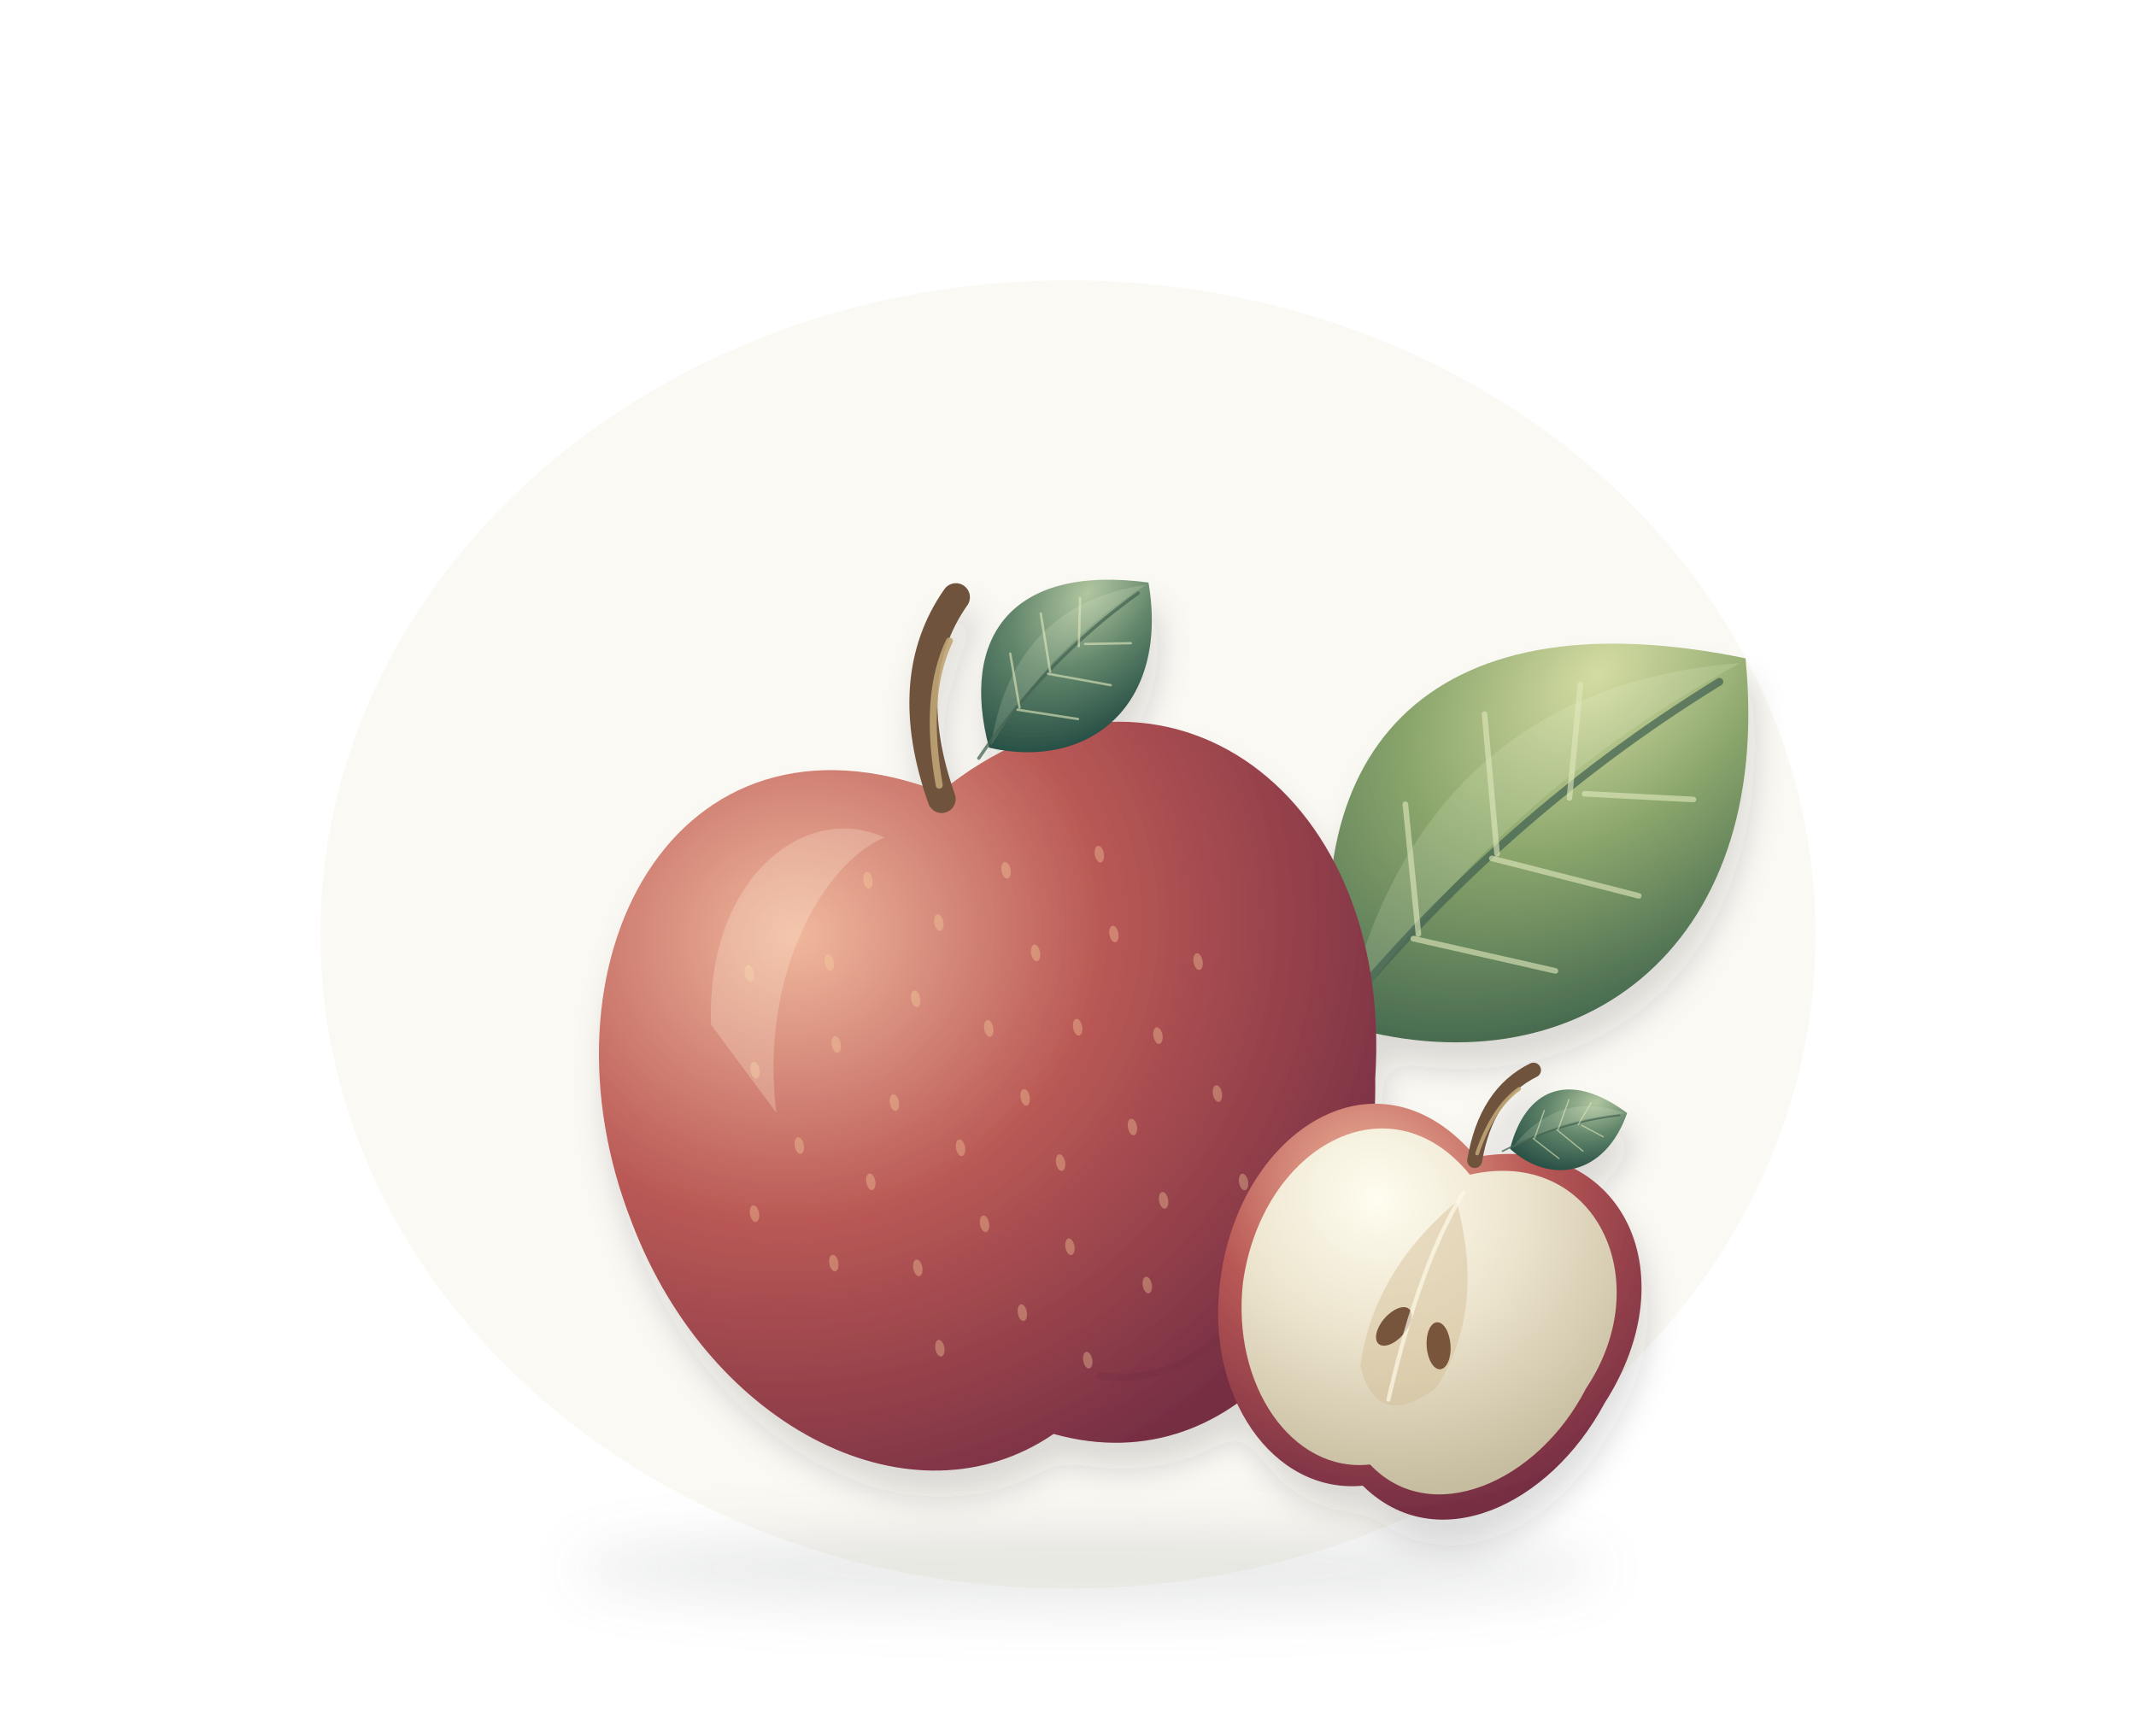
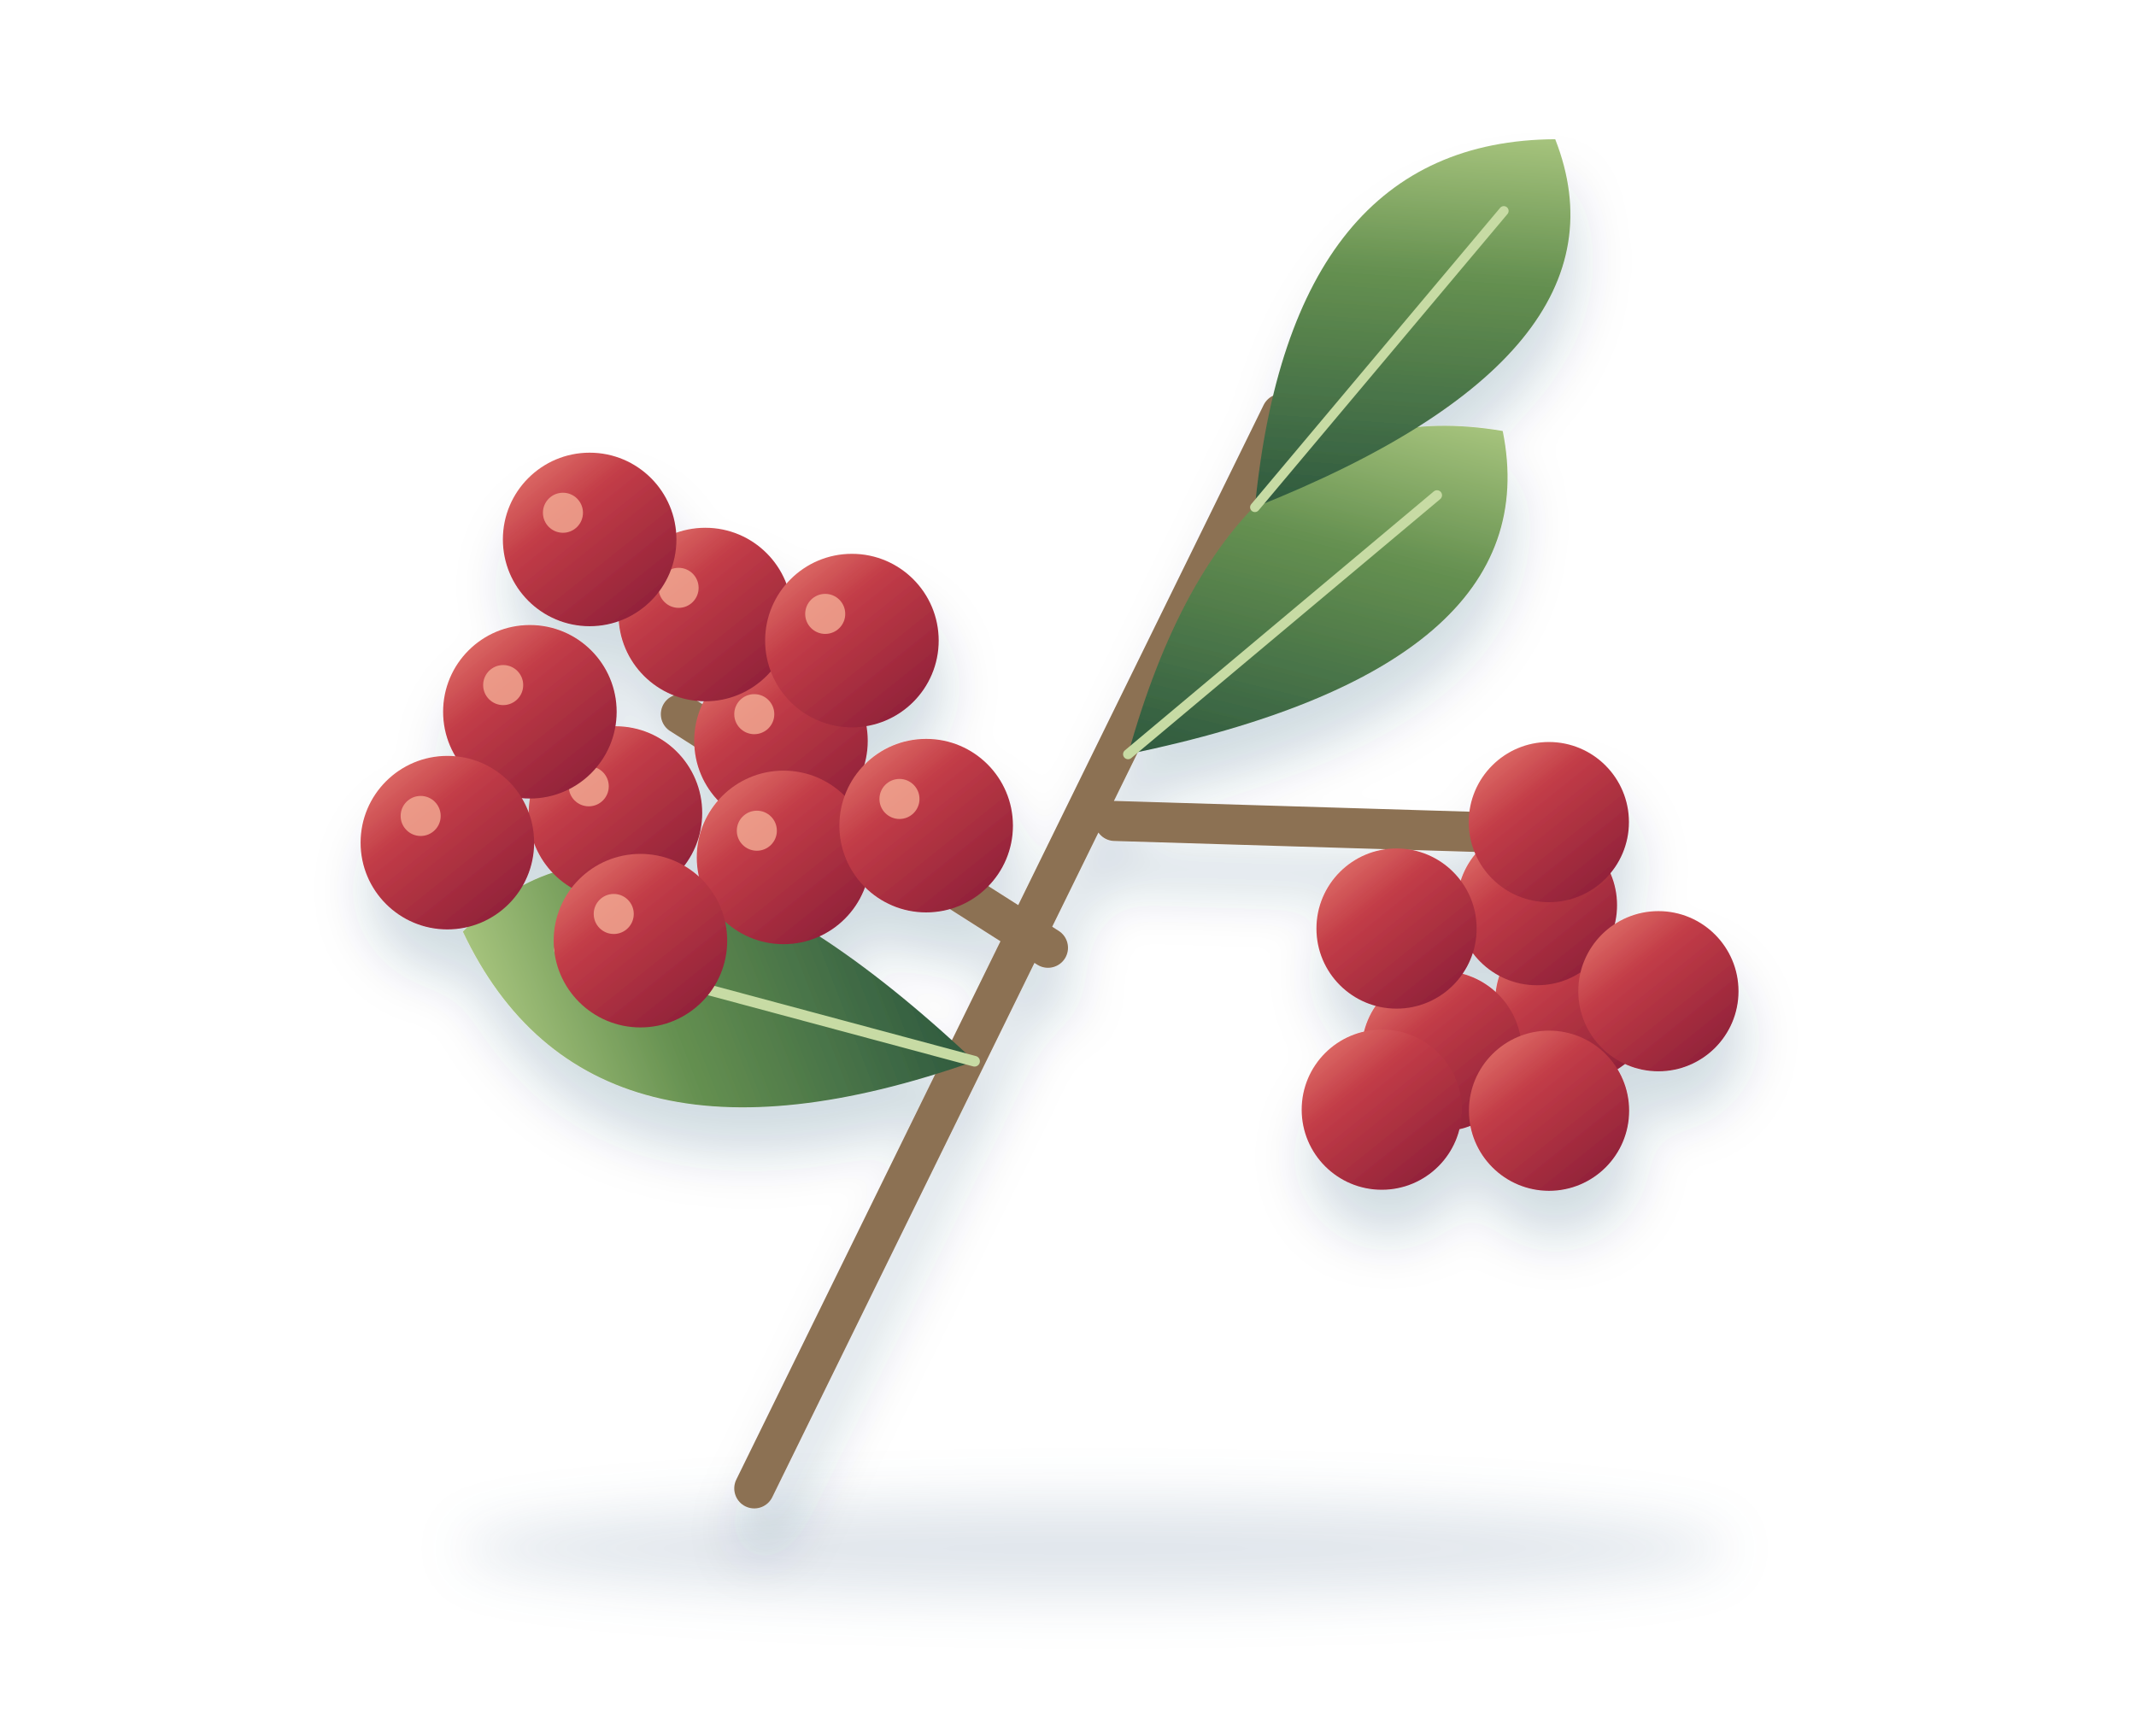
<svg xmlns="http://www.w3.org/2000/svg" viewBox="0 0 320 260">
  <defs>
-     <linearGradient id="kv-month-9-paper" x1="0" y1="0" x2=".85" y2="1">
-       <stop stop-color="#fffaf0" />
-       <stop offset=".57" stop-color="#eee5d4" />
-       <stop offset="1" stop-color="#b7ae9c" />
+     <linearGradient id="fi-month-9-paper" x1=".2" y1="0" x2=".85" y2="1">
+       <stop stop-color="#FFF" />
+       <stop offset=".58" stop-color="#F7FBFF" />
+       <stop offset="1" stop-color="#DDE7F1" />
    </linearGradient>
-     <linearGradient id="kv-month-9-wine" x1="0" y1="0" x2=".95" y2="1">
-       <stop stop-color="#78b2dd" />
-       <stop offset=".4" stop-color="#24699d" />
-       <stop offset="1" stop-color="#153b5b" />
+     <linearGradient id="fi-month-9-blue" x1=".05" y1="0" x2=".9" y2="1">
+       <stop stop-color="#3D74B2" />
+       <stop offset=".45" stop-color="#003E80" />
+       <stop offset="1" stop-color="#001C48" />
    </linearGradient>
-     <linearGradient id="kv-month-9-teal" x1="0" y1="0" x2="1" y2="1">
-       <stop stop-color="#8ec5b8" />
-       <stop offset=".48" stop-color="#488c80" />
-       <stop offset="1" stop-color="#24574f" />
+     <linearGradient id="fi-month-9-ice" x1="0" y1="0" x2=".8" y2="1">
+       <stop stop-color="#FFF" />
+       <stop offset=".3" stop-color="#DEEDF7" />
+       <stop offset="1" stop-color="#8BB4D2" />
    </linearGradient>
-     <linearGradient id="kv-month-9-gold" x1="0" y1="0" x2=".8" y2="1">
-       <stop stop-color="#fff2b7" />
-       <stop offset=".22" stop-color="#d1aa5b" />
-       <stop offset=".4" stop-color="#f1d68b" />
-       <stop offset=".67" stop-color="#ad8439" />
-       <stop offset="1" stop-color="#7b5b2c" />
+     <linearGradient id="fi-month-9-metal" x1="0" y1=".15" x2="1" y2=".8">
+       <stop stop-color="#637D93" />
+       <stop offset=".18" stop-color="#EEF5FA" />
+       <stop offset=".39" stop-color="#FFF" />
+       <stop offset=".6" stop-color="#A5B6C4" />
+       <stop offset=".78" stop-color="#E6F0F8" />
+       <stop offset="1" stop-color="#6B849A" />
    </linearGradient>
-     <linearGradient id="kv-month-9-metal" x1="0" y1="0" x2="1" y2=".9">
-       <stop stop-color="#fafdfb" />
-       <stop offset=".2" stop-color="#c6d0d0" />
-       <stop offset=".43" stop-color="#fbfcf3" />
-       <stop offset=".6" stop-color="#9cabae" />
-       <stop offset="1" stop-color="#4c636d" />
+     <linearGradient id="fi-month-9-gold" x1="0" y1="0" x2=".85" y2="1">
+       <stop stop-color="#FFF0B8" />
+       <stop offset=".38" stop-color="#DAB669" />
+       <stop offset=".6" stop-color="#ECD69A" />
+       <stop offset="1" stop-color="#9C7637" />
    </linearGradient>
-     <linearGradient id="kv-month-9-ink" x1="0" y1="0" x2=".7" y2="1">
-       <stop stop-color="#66747d" />
-       <stop offset=".45" stop-color="#35424f" />
-       <stop offset="1" stop-color="#17242f" />
+     <linearGradient id="fi-month-9-green" x1="0" y1="0" x2="1" y2="1">
+       <stop stop-color="#B1CC84" />
+       <stop offset=".4" stop-color="#669151" />
+       <stop offset="1" stop-color="#2E593F" />
    </linearGradient>
-     <radialGradient id="kv-month-9-glass" cx="30%" cy="20%" r="85%">
-       <stop stop-color="#fff" stop-opacity=".9" />
-       <stop offset=".5" stop-color="#eaf5ed" stop-opacity=".3" />
-       <stop offset="1" stop-color="#86a3ae" stop-opacity=".55" />
+     <linearGradient id="fi-month-9-leaf" x1="0" y1="0" x2="1" y2="1">
+       <stop stop-color="#D6B161" />
+       <stop offset=".4" stop-color="#D17539" />
+       <stop offset="1" stop-color="#8E3D31" />
+     </linearGradient>
+     <linearGradient id="fi-month-9-berry" x1="0" y1="0" x2=".8" y2="1">
+       <stop stop-color="#EA8174" />
+       <stop offset=".4" stop-color="#C23C47" />
+       <stop offset="1" stop-color="#8D2038" />
+     </linearGradient>
+     <radialGradient id="fi-month-9-glass" cx=".3" cy=".2" r=".8">
+       <stop stop-color="#FFF" stop-opacity=".75" />
+       <stop offset=".46" stop-color="#D5E7F5" stop-opacity=".08" />
+       <stop offset="1" stop-color="#316392" stop-opacity=".23" />
    </radialGradient>
-     <filter id="kv-month-9-shadow" x="-35%" y="-35%" width="180%" height="190%">
-       <feDropShadow dx="0" dy="6" stdDeviation="4" flood-color="#183a50" flood-opacity=".17" />
+     <radialGradient id="fi-month-9-skin" cx=".3" cy=".22" r=".9">
+       <stop stop-color="#F9D7AF" />
+       <stop offset=".65" stop-color="#DCA77A" />
+       <stop offset="1" stop-color="#BE855E" />
+     </radialGradient>
+     <filter id="fi-month-9-shadow" x="-30%" y="-30%" width="170%" height="180%">
+       <feDropShadow dx="1" dy="7" stdDeviation="4" flood-color="#163A60" flood-opacity=".18" />
    </filter>
-     <filter id="kv-month-9-soft" x="-50%" y="-100%" width="200%" height="300%">
-       <feGaussianBlur stdDeviation="3.5" />
-     </filter>
-   </defs>
-   <defs>
-     <radialGradient id="kv-month-9-m-green" cx="28%" cy="22%" r="85%">
-       <stop stop-color="#b1c6a0" />
-       <stop offset=".47" stop-color="#62866b" />
-       <stop offset="1" stop-color="#244c43" />
-     </radialGradient>
-     <radialGradient id="kv-month-9-m-leaf" cx="28%" cy="22%" r="85%">
-       <stop stop-color="#d4dca3" />
-       <stop offset=".47" stop-color="#8ba66c" />
-       <stop offset="1" stop-color="#43674e" />
-     </radialGradient>
-     <radialGradient id="kv-month-9-m-ice" cx="28%" cy="22%" r="85%">
-       <stop stop-color="#ffffff" />
-       <stop offset=".47" stop-color="#dbeaf0" />
-       <stop offset="1" stop-color="#8aafb9" />
-     </radialGradient>
-     <radialGradient id="kv-month-9-m-petal" cx="28%" cy="22%" r="85%">
-       <stop stop-color="#ffffff" />
-       <stop offset=".47" stop-color="#f4f3e7" />
-       <stop offset="1" stop-color="#c2d0c0" />
-     </radialGradient>
-     <radialGradient id="kv-month-9-m-wood" cx="28%" cy="22%" r="85%">
-       <stop stop-color="#dfb47d" />
-       <stop offset=".47" stop-color="#956b43" />
-       <stop offset="1" stop-color="#523a2d" />
-     </radialGradient>
-     <radialGradient id="kv-month-9-m-woodDark" cx="28%" cy="22%" r="85%">
-       <stop stop-color="#c49866" />
-       <stop offset=".47" stop-color="#7e583b" />
-       <stop offset="1" stop-color="#422e26" />
-     </radialGradient>
-     <radialGradient id="kv-month-9-m-purple" cx="28%" cy="22%" r="85%">
-       <stop stop-color="#e4d8e7" />
-       <stop offset=".47" stop-color="#ad8bb8" />
-       <stop offset="1" stop-color="#6a4f7e" />
-     </radialGradient>
-     <radialGradient id="kv-month-9-m-berry" cx="28%" cy="22%" r="85%">
-       <stop stop-color="#f7a3a0" />
-       <stop offset=".47" stop-color="#b13a51" />
-       <stop offset="1" stop-color="#67283b" />
-     </radialGradient>
-     <radialGradient id="kv-month-9-m-apple" cx="28%" cy="22%" r="85%">
-       <stop stop-color="#f0b89d" />
-       <stop offset=".47" stop-color="#b95855" />
-       <stop offset="1" stop-color="#762e43" />
-     </radialGradient>
-     <radialGradient id="kv-month-9-m-gold" cx="28%" cy="22%" r="85%">
-       <stop stop-color="#fae4a3" />
-       <stop offset=".47" stop-color="#c8a463" />
-       <stop offset="1" stop-color="#80603f" />
-     </radialGradient>
-     <radialGradient id="kv-month-9-m-copper" cx="28%" cy="22%" r="85%">
-       <stop stop-color="#efbf82" />
-       <stop offset=".47" stop-color="#ce8251" />
-       <stop offset="1" stop-color="#854b3c" />
-     </radialGradient>
-     <radialGradient id="kv-month-9-m-amber" cx="28%" cy="22%" r="85%">
-       <stop stop-color="#fff1bb" />
-       <stop offset=".47" stop-color="#dfb256" />
-       <stop offset="1" stop-color="#a16c31" />
-     </radialGradient>
-     <radialGradient id="kv-month-9-m-wax" cx="28%" cy="22%" r="85%">
-       <stop stop-color="#fffdf0" />
-       <stop offset=".47" stop-color="#ece4cd" />
-       <stop offset="1" stop-color="#c6bc9f" />
-     </radialGradient>
-     <radialGradient id="kv-month-9-m-pearl" cx="28%" cy="22%" r="85%">
-       <stop stop-color="#ffffff" />
-       <stop offset=".47" stop-color="#ede6dc" />
-       <stop offset="1" stop-color="#b1aaa3" />
-     </radialGradient>
-     <linearGradient id="kv-month-9-m-glass" x1="0" x2="1">
-       <stop stop-color="#d9e4df" stop-opacity=".8" />
-       <stop offset=".12" stop-color="#fff" stop-opacity=".72" />
-       <stop offset=".4" stop-color="#e3ebe3" stop-opacity=".1" />
-       <stop offset=".82" stop-color="#baccc6" stop-opacity=".38" />
-       <stop offset="1" stop-color="#718e88" stop-opacity=".48" />
-     </linearGradient>
-     <linearGradient id="kv-month-9-m-ribbon" x1="0" y1="0" x2="1" y2="1">
-       <stop stop-color="#b95f70" />
-       <stop offset=".43" stop-color="#853a50" />
-       <stop offset=".72" stop-color="#9d425a" />
-       <stop offset="1" stop-color="#60283d" />
-     </linearGradient>
-     <radialGradient id="kv-month-9-m-flame" cx="40%" cy="70%">
-       <stop stop-color="#fffce2" />
-       <stop offset=".42" stop-color="#ffe1a2" />
-       <stop offset=".8" stop-color="#e6ab5c" />
-       <stop offset="1" stop-color="#c47c48" />
-     </radialGradient>
-     <filter id="kv-month-9-m-shadow" x="-40%" y="-40%" width="180%" height="195%">
-       <feDropShadow dx="1" dy="4" stdDeviation="2.4" flood-color="#2b3330" flood-opacity=".16" />
-     </filter>
-     <filter id="kv-month-9-m-blur" x="-50%" y="-150%" width="200%" height="400%">
+     <filter id="fi-month-9-soft" x="-60%" y="-150%" width="220%" height="400%">
      <feGaussianBlur stdDeviation="4" />
    </filter>
  </defs>
-   <ellipse cx="160" cy="140" rx="112" ry="98" fill="#f6f2e7" opacity=".46" />
-   <ellipse cx="163" cy="235" rx="77" ry="6" fill="#445049" opacity=".12" filter="url(#kv-month-9-m-blur)" />
-   <g data-month-composition="2027-9" filter="url(#kv-month-9-m-shadow)">
-     <g transform="translate(210 145) rotate(48) scale(1.05)">
-       <path d="M0 12C-33-8-38-38 0-66C34-41 30-6 0 12Z" fill="url(#kv-month-9-m-leaf)" />
-       <path d="M0 11C-17-13-20-39 0-65C-7-36-5-12 0 11Z" fill="#f5f7db" opacity=".16" />
-       <path d="M0 17Q-7-23 0-61" fill="none" stroke="#466453" stroke-width="1.1" opacity="0.75" stroke-linecap="round" stroke-linejoin="round" />
-       <path d="M-2-5-17-16m14-5-16-12m17-1-11-12M-2-4 15-16M-3-20 15-32M-1-36 10-47" fill="none" stroke="#dee7bc" stroke-width="0.8" opacity="0.62" stroke-linecap="round" stroke-linejoin="round" />
+   <ellipse cx="164" cy="232" rx="95" ry="7" fill="#204873" opacity=".14" filter="url(#fi-month-9-soft)" />
+   <g filter="url(#fi-month-9-shadow)">
+     <path d="M113 223 192 62M157 142l-55-35M167 123l66 2" fill="none" stroke="#8C7153" stroke-width="6" stroke-linecap="round" stroke-linejoin="round" />
+     <g transform="translate(146 159) rotate(-50) scale(0.8)">
+       <path d="M0 0Q-66-39-43-89 5-86 0 0Z" fill="url(#fi-month-9-green)" />
+       <path d="M0 0-34-73" fill="none" stroke="#C7DBA4" stroke-width="2" stroke-linecap="round" stroke-linejoin="round" />
    </g>
-     <g transform="translate(148 159) rotate(-10) scale(1.05)">
-       <path d="M0-39C-35-60-62-25-54 14C-48 45-22 64 0 54C25 66 49 43 54 12C64-29 34-58 0-39Z" fill="url(#kv-month-9-m-apple)" />
-       <ellipse cx="4.34" cy="6" rx="0.65" ry="1.2" fill="#f8d49d" opacity=".36" />
-       <ellipse cx="-5.99" cy="11.48" rx="0.65" ry="1.2" fill="#f8d49d" opacity=".36" />
-       <ellipse cx="0.93" cy="-4.59" rx="0.65" ry="1.2" fill="#f8d49d" opacity=".36" />
-       <ellipse cx="7.7" cy="16.04" rx="0.65" ry="1.2" fill="#f8d49d" opacity=".36" />
-       <ellipse cx="-14.17" cy="3.49" rx="0.65" ry="1.2" fill="#f8d49d" opacity=".36" />
-       <ellipse cx="13.45" cy="-2.56" rx="0.65" ry="1.2" fill="#f8d49d" opacity=".36" />
-       <ellipse cx="-4.5" cy="22.76" rx="0.65" ry="1.2" fill="#f8d49d" opacity=".36" />
-       <ellipse cx="-8.6" cy="-10.56" rx="0.65" ry="1.2" fill="#f8d49d" opacity=".36" />
-       <ellipse cx="18.68" cy="12.82" rx="0.65" ry="1.2" fill="#f8d49d" opacity=".36" />
-       <ellipse cx="-19.44" cy="14.03" rx="0.65" ry="1.2" fill="#f8d49d" opacity=".36" />
-       <ellipse cx="9.38" cy="-14.04" rx="0.65" ry="1.2" fill="#f8d49d" opacity=".36" />
-       <ellipse cx="6.93" cy="28.1" rx="0.65" ry="1.2" fill="#f8d49d" opacity=".36" />
-       <ellipse cx="-20.9" cy="-6.11" rx="0.65" ry="1.2" fill="#f8d49d" opacity=".36" />
-       <ellipse cx="24.53" cy="0.61" rx="0.65" ry="1.2" fill="#f8d49d" opacity=".36" />
-       <ellipse cx="-14.97" cy="27.3" rx="0.65" ry="1.2" fill="#f8d49d" opacity=".36" />
-       <ellipse cx="-3.46" cy="-20.7" rx="0.65" ry="1.2" fill="#f8d49d" opacity=".36" />
-       <ellipse cx="21.24" cy="23.9" rx="0.65" ry="1.2" fill="#f8d49d" opacity=".36" />
-       <ellipse cx="-28.59" cy="7.18" rx="0.65" ry="1.2" fill="#f8d49d" opacity=".36" />
-       <ellipse cx="20.86" cy="-14.76" rx="0.65" ry="1.2" fill="#f8d49d" opacity=".36" />
-       <ellipse cx="-1.39" cy="36.18" rx="0.65" ry="1.2" fill="#f8d49d" opacity=".36" />
-       <ellipse cx="-19.85" cy="-17.79" rx="0.65" ry="1.2" fill="#f8d49d" opacity=".36" />
-       <ellipse cx="31.45" cy="10.23" rx="0.65" ry="1.2" fill="#f8d49d" opacity=".36" />
-       <ellipse cx="-26.65" cy="24.54" rx="0.65" ry="1.2" fill="#f8d49d" opacity=".36" />
-       <ellipse cx="7.28" cy="-26.38" rx="0.65" ry="1.2" fill="#f8d49d" opacity=".36" />
-       <ellipse cx="16.85" cy="35.4" rx="0.65" ry="1.2" fill="#f8d49d" opacity=".36" />
-       <ellipse cx="-32.94" cy="-4.51" rx="0.65" ry="1.2" fill="#f8d49d" opacity=".36" />
-       <ellipse cx="32" cy="-8.79" rx="0.65" ry="1.2" fill="#f8d49d" opacity=".36" />
-       <ellipse cx="-13.86" cy="39.13" rx="0.65" ry="1.2" fill="#f8d49d" opacity=".36" />
-       <ellipse cx="-12.38" cy="-28.4" rx="0.65" ry="1.2" fill="#f8d49d" opacity=".36" />
-       <ellipse cx="32.93" cy="23.3" rx="0.65" ry="1.2" fill="#f8d49d" opacity=".36" />
-       <ellipse cx="-36.57" cy="15.64" rx="0.65" ry="1.2" fill="#f8d49d" opacity=".36" />
-       <ellipse cx="20.79" cy="-26.34" rx="0.65" ry="1.2" fill="#f8d49d" opacity=".36" />
-       <ellipse cx="6.62" cy="44.48" rx="0.65" ry="1.2" fill="#f8d49d" opacity=".36" />
-       <ellipse cx="-31.35" cy="-18.27" rx="0.65" ry="1.2" fill="#f8d49d" opacity=".36" />
-       <path d="M-38-12C-35-33-19-41-9-34C-18-32-30-18-31 2Z" fill="#fff4da" opacity=".25" />
-       <path d="M8 47Q24 52 39 32" fill="none" stroke="#692b3a" stroke-width="1.1" opacity="0.22" stroke-linecap="round" stroke-linejoin="round" />
-       <path d="M0-38Q-3-56 7-66" fill="none" stroke="#70533c" stroke-width="4" opacity="1" stroke-linecap="round" stroke-linejoin="round" />
-       <path d="M0-40Q0-53 5-60" fill="none" stroke="#bfa476" stroke-width="1" opacity="0.9" stroke-linecap="round" stroke-linejoin="round" />
-       <g transform="translate(12 -47) rotate(54) scale(0.42)">
-         <path d="M0 12C-33-8-38-38 0-66C34-41 30-6 0 12Z" fill="url(#kv-month-9-m-green)" />
-         <path d="M0 11C-17-13-20-39 0-65C-7-36-5-12 0 11Z" fill="#f5f7db" opacity=".16" />
-         <path d="M0 17Q-7-23 0-61" fill="none" stroke="#466453" stroke-width="1.1" opacity="0.75" stroke-linecap="round" stroke-linejoin="round" />
-         <path d="M-2-5-17-16m14-5-16-12m17-1-11-12M-2-4 15-16M-3-20 15-32M-1-36 10-47" fill="none" stroke="#dee7bc" stroke-width="0.8" opacity="0.62" stroke-linecap="round" stroke-linejoin="round" />
-       </g>
+     <g transform="translate(169 113) rotate(75) scale(0.75)">
+       <path d="M0 0Q-66-39-43-89 5-86 0 0Z" fill="url(#fi-month-9-green)" />
+       <path d="M0 0-34-73" fill="none" stroke="#C7DBA4" stroke-width="2" stroke-linecap="round" stroke-linejoin="round" />
    </g>
-     <g transform="translate(214 194) rotate(19) scale(0.56)">
-       <path d="M0-39C-35-60-62-25-54 14C-48 45-22 64 0 54C25 66 49 43 54 12C64-29 34-58 0-39Z" fill="url(#kv-month-9-m-apple)" />
-       <path d="M0-34C-29-52-55-23-48 13C-42 40-19 57 0 48C21 59 44 38 48 10C57-24 29-52 0-34Z" fill="url(#kv-month-9-m-wax)" />
-       <path d="M-1-26Q-16-1-11 24Q-1 39 10 23Q16-1-1-26Z" fill="#d2bc95" opacity=".45" />
-       <ellipse cx="-6" cy="11" rx="3.3" ry="6.2" fill="#77543c" transform="rotate(22 -6 11)" />
-       <ellipse cx="7" cy="12" rx="3.2" ry="6.3" fill="#79543b" transform="rotate(-23 7 12)" />
-       <path d="M0-29Q-5-8-1 30" fill="none" stroke="#fdf9e7" stroke-width="1.1" opacity="0.7" stroke-linecap="round" stroke-linejoin="round" />
-       <path d="M0-38Q-3-56 7-66" fill="none" stroke="#70533c" stroke-width="4" opacity="1" stroke-linecap="round" stroke-linejoin="round" />
-       <path d="M0-40Q0-53 5-60" fill="none" stroke="#bfa476" stroke-width="1" opacity="0.9" stroke-linecap="round" stroke-linejoin="round" />
-       <g transform="translate(12 -47) rotate(54) scale(0.42)">
-         <path d="M0 12C-33-8-38-38 0-66C34-41 30-6 0 12Z" fill="url(#kv-month-9-m-green)" />
-         <path d="M0 11C-17-13-20-39 0-65C-7-36-5-12 0 11Z" fill="#f5f7db" opacity=".16" />
-         <path d="M0 17Q-7-23 0-61" fill="none" stroke="#466453" stroke-width="1.1" opacity="0.75" stroke-linecap="round" stroke-linejoin="round" />
-         <path d="M-2-5-17-16m14-5-16-12m17-1-11-12M-2-4 15-16M-3-20 15-32M-1-36 10-47" fill="none" stroke="#dee7bc" stroke-width="0.8" opacity="0.62" stroke-linecap="round" stroke-linejoin="round" />
-       </g>
+     <g transform="translate(188 76) rotate(65) scale(0.72)">
+       <path d="M0 0Q-66-39-43-89 5-86 0 0Z" fill="url(#fi-month-9-green)" />
+       <path d="M0 0-34-73" fill="none" stroke="#C7DBA4" stroke-width="2" stroke-linecap="round" stroke-linejoin="round" />
    </g>
+     <circle cx="117" cy="111" r="13" fill="url(#fi-month-9-berry)" />
+     <circle cx="113" cy="107" r="3" fill="#F4AC95" opacity=".8" />
+     <circle cx="92.202" cy="121.807" r="13" fill="url(#fi-month-9-berry)" />
+     <circle cx="88.202" cy="117.807" r="3" fill="#F4AC95" opacity=".8" />
+     <circle cx="105.662" cy="92.073" r="13" fill="url(#fi-month-9-berry)" />
+     <circle cx="101.662" cy="88.073" r="3" fill="#F4AC95" opacity=".8" />
+     <circle cx="117.384" cy="128.461" r="13" fill="url(#fi-month-9-berry)" />
+     <circle cx="113.384" cy="124.461" r="3" fill="#F4AC95" opacity=".8" />
+     <circle cx="79.383" cy="106.642" r="13" fill="url(#fi-month-9-berry)" />
+     <circle cx="75.383" cy="102.642" r="3" fill="#F4AC95" opacity=".8" />
+     <circle cx="127.628" cy="95.976" r="13" fill="url(#fi-month-9-berry)" />
+     <circle cx="123.628" cy="91.976" r="3" fill="#F4AC95" opacity=".8" />
+     <circle cx="95.946" cy="140.935" r="13" fill="url(#fi-month-9-berry)" />
+     <circle cx="91.946" cy="136.935" r="3" fill="#F4AC95" opacity=".8" />
+     <circle cx="88.337" cy="80.823" r="13" fill="url(#fi-month-9-berry)" />
+     <circle cx="84.337" cy="76.823" r="3" fill="#F4AC95" opacity=".8" />
+     <circle cx="138.751" cy="123.703" r="13" fill="url(#fi-month-9-berry)" />
+     <circle cx="134.751" cy="119.703" r="3" fill="#F4AC95" opacity=".8" />
+     <circle cx="67.021" cy="126.25" r="13" fill="url(#fi-month-9-berry)" />
+     <circle cx="63.021" cy="122.25" r="3" fill="#F4AC95" opacity=".8" />
+     <circle cx="236" cy="150" r="12" fill="url(#fi-month-9-berry)" />
+     <circle cx="215.986" cy="157.481" r="12" fill="url(#fi-month-9-berry)" />
+     <circle cx="230.255" cy="135.616" r="12" fill="url(#fi-month-9-berry)" />
+     <circle cx="232.066" cy="166.415" r="12" fill="url(#fi-month-9-berry)" />
+     <circle cx="209.219" cy="139.12" r="12" fill="url(#fi-month-9-berry)" />
+     <circle cx="248.45" cy="148.508" r="12" fill="url(#fi-month-9-berry)" />
+     <circle cx="207.008" cy="166.257" r="12" fill="url(#fi-month-9-berry)" />
+     <circle cx="232.035" cy="123.17" r="12" fill="url(#fi-month-9-berry)" />
  </g>
</svg>
